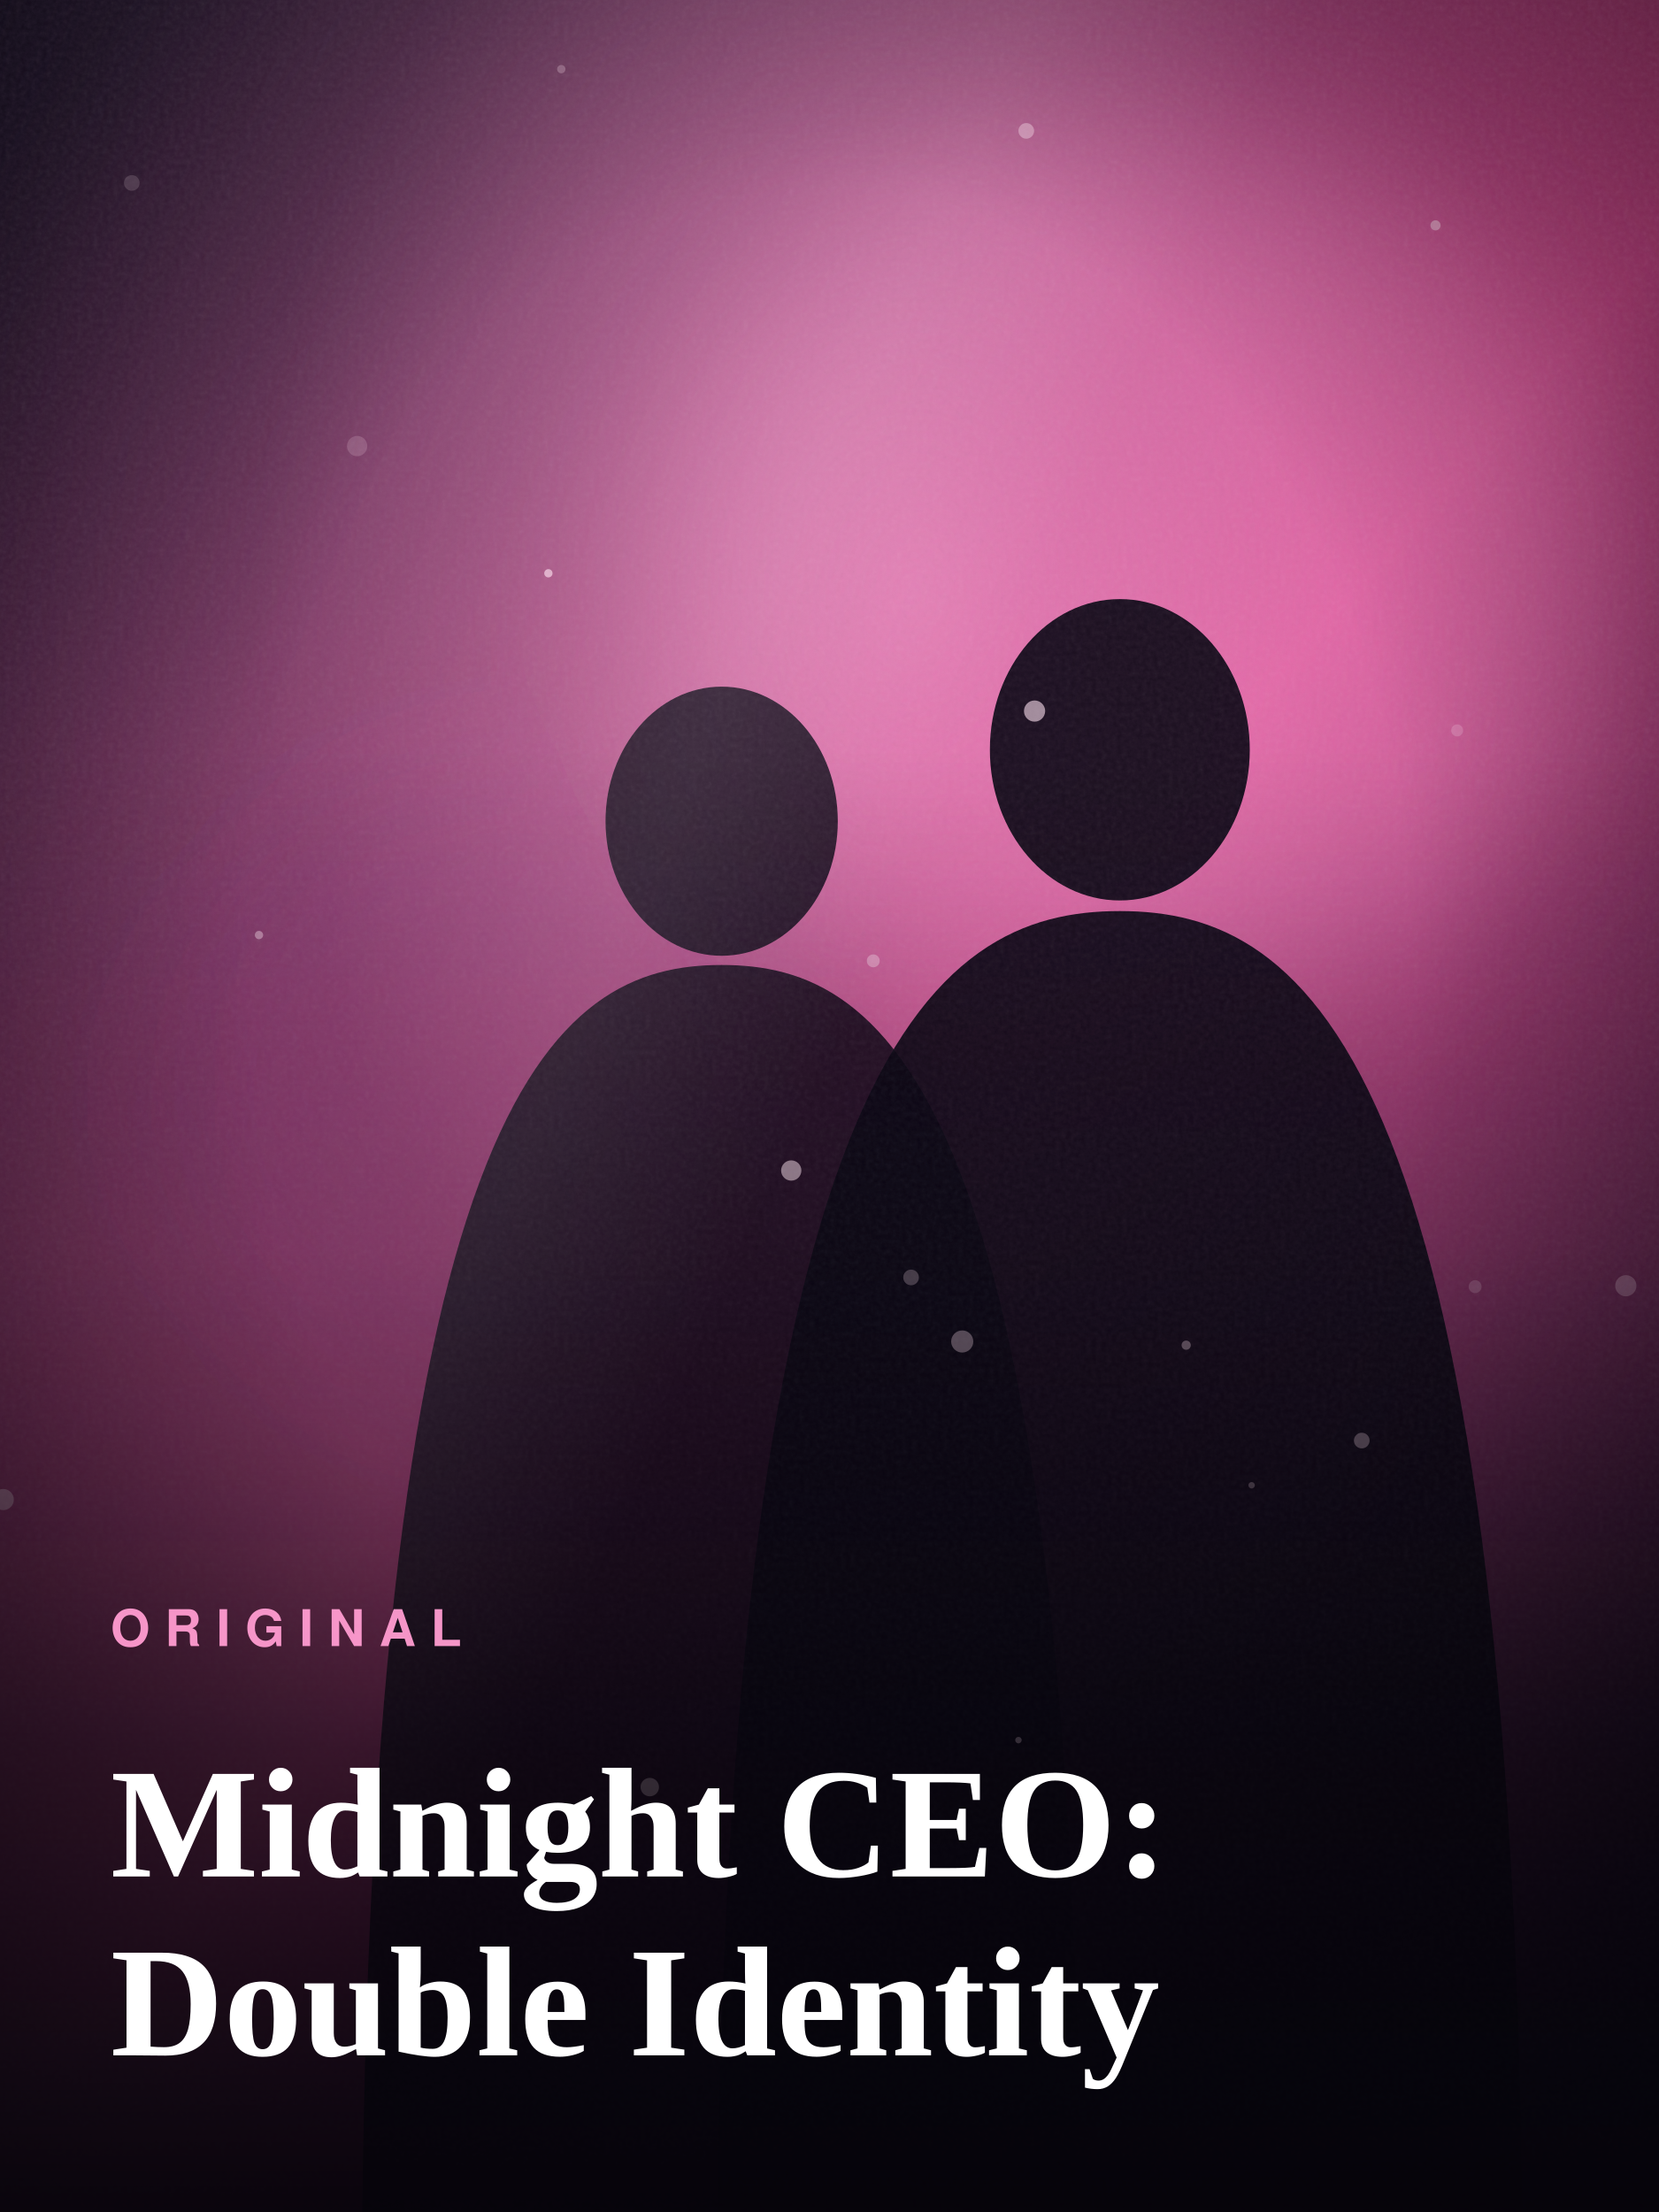
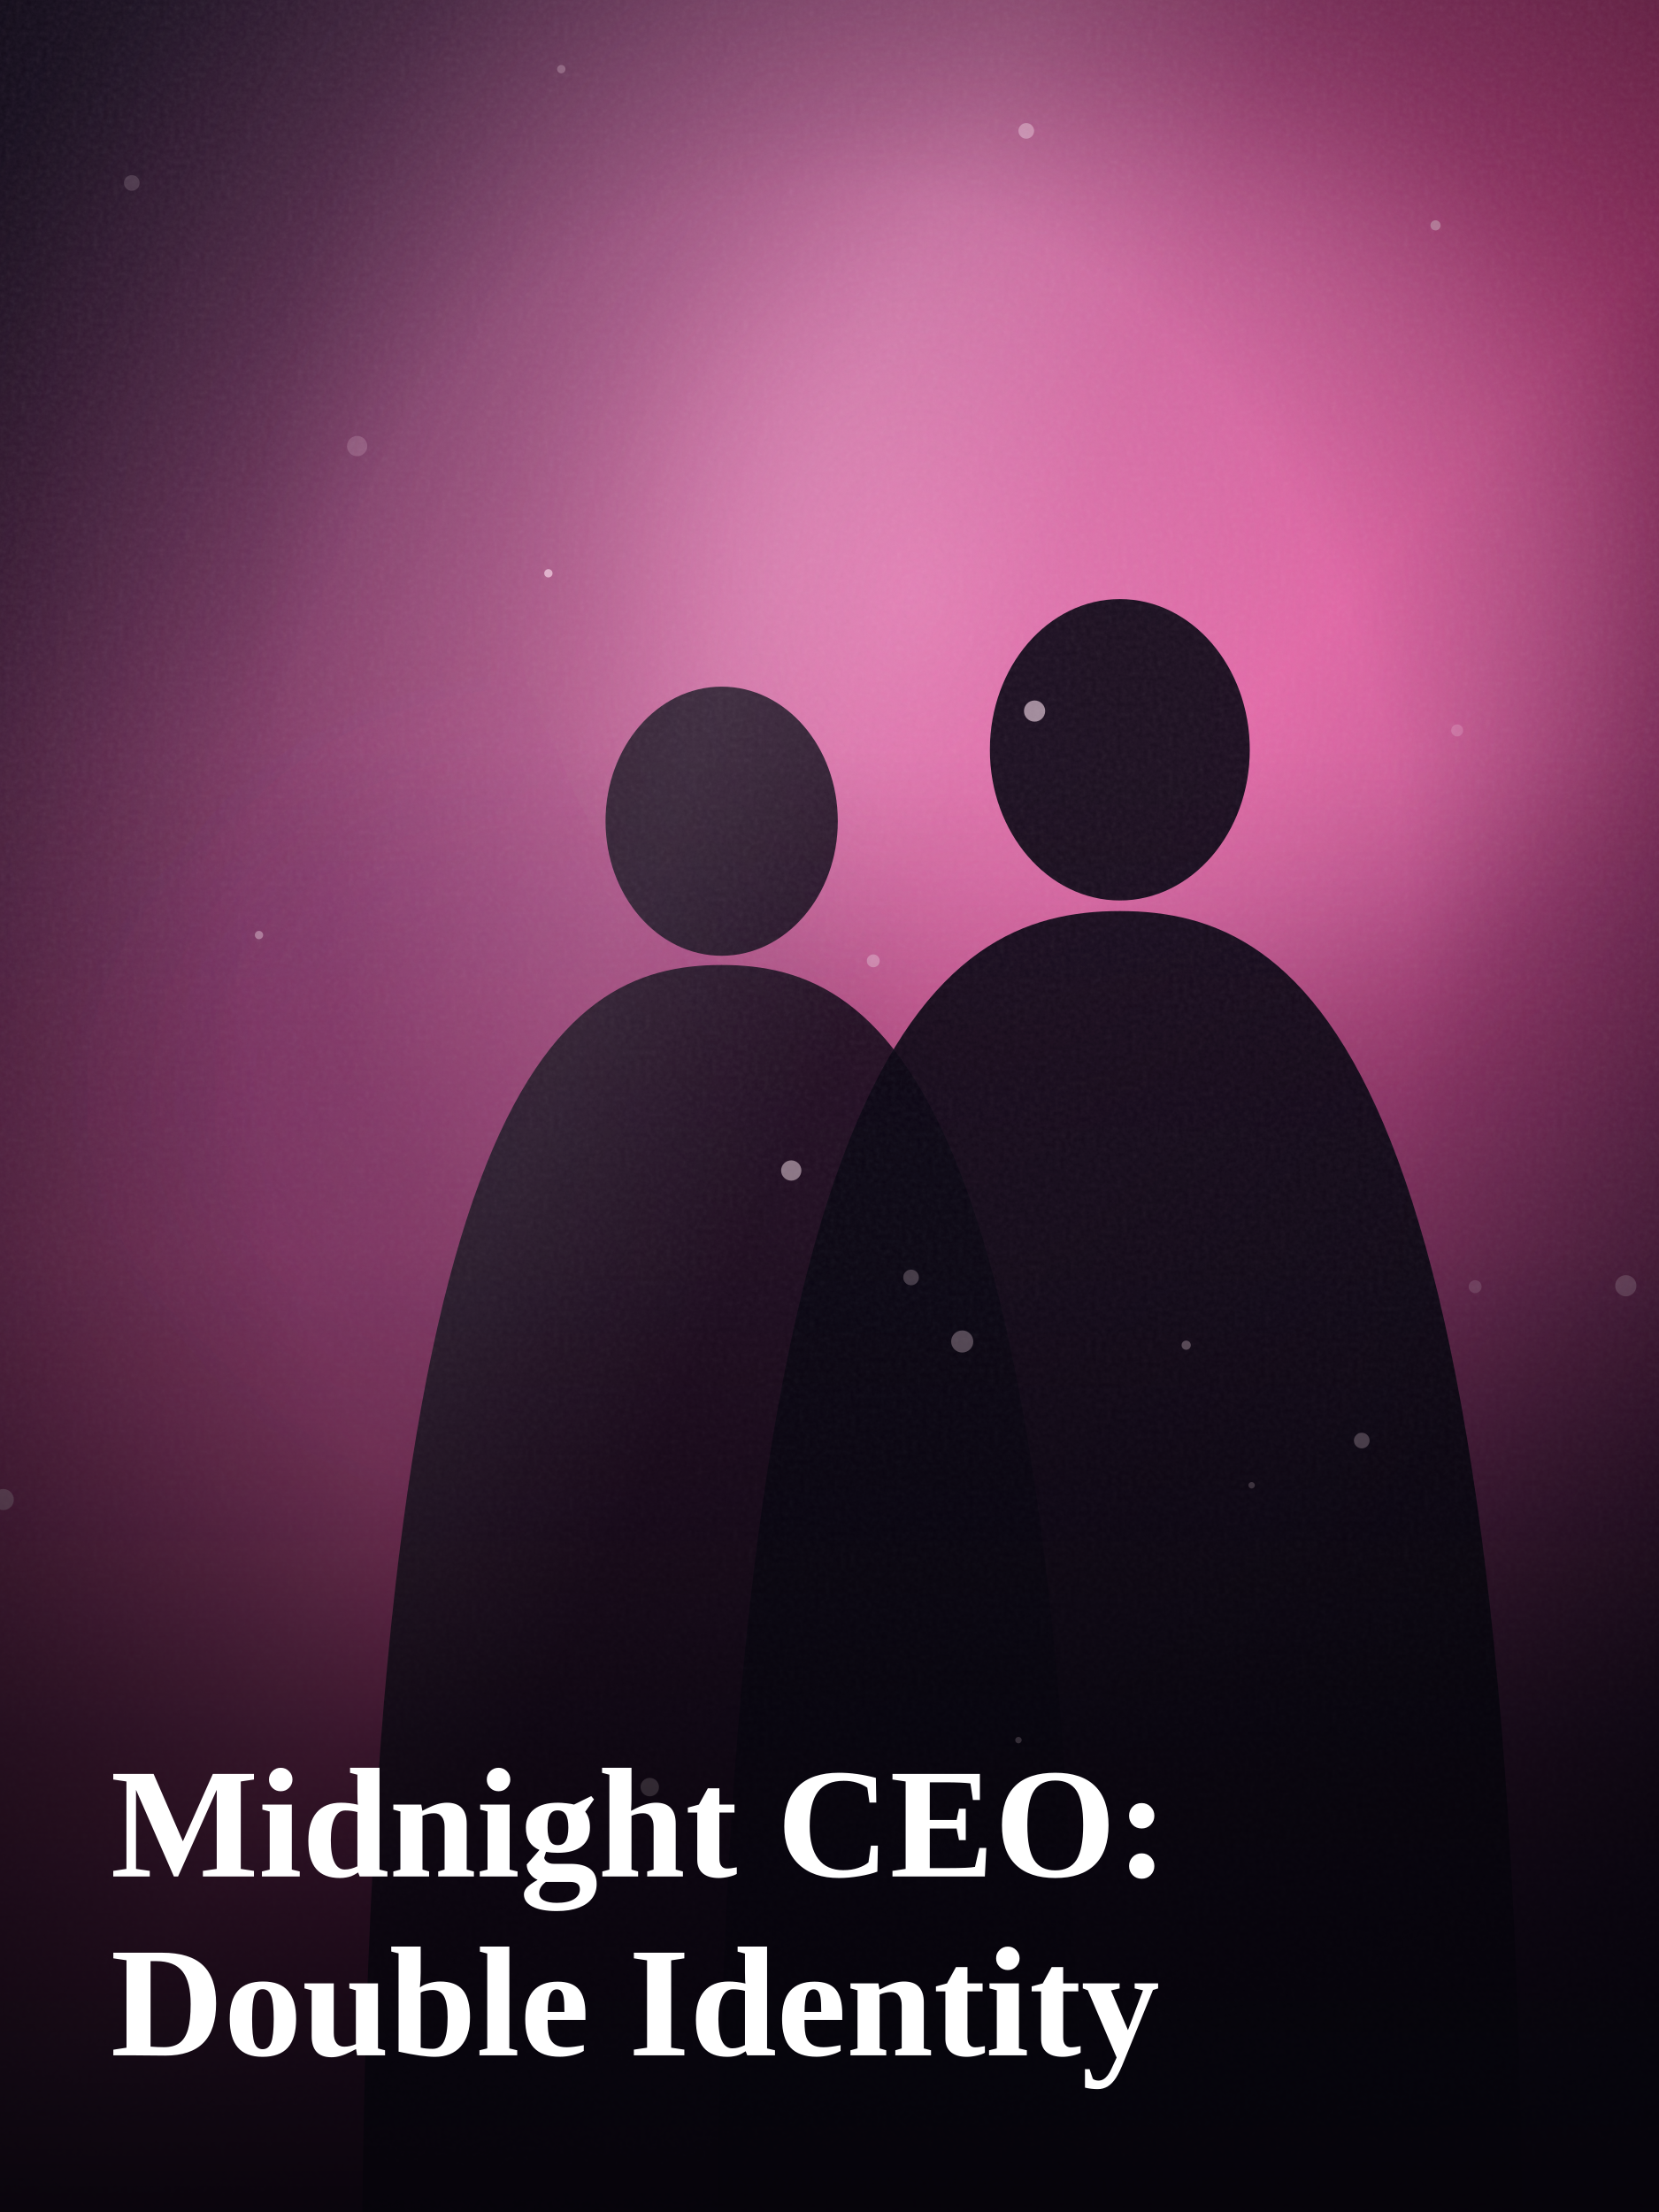
<svg xmlns="http://www.w3.org/2000/svg" width="360" height="480" viewBox="0 0 360 480" role="img" aria-label="Midnight CEO: Double Identity">
  <defs>
    <linearGradient id="sky" x1="0.08" y1="0" x2="0.92" y2="1">
      <stop offset="0" stop-color="#120A22" />
      <stop offset="0.52" stop-color="#C2337A" />
      <stop offset="1" stop-color="#120A22" />
    </linearGradient>
    <radialGradient id="rim" cx="0.55" cy="0.27" r="0.72">
      <stop offset="0" stop-color="#FF9BD0" stop-opacity="0.62" />
      <stop offset="0.55" stop-color="#FF9BD0" stop-opacity="0.16" />
      <stop offset="1" stop-color="#FF9BD0" stop-opacity="0" />
    </radialGradient>
    <linearGradient id="sweep" x1="0" y1="0" x2="1" y2="0.6">
      <stop offset="0" stop-color="#FFFFFF" stop-opacity="0" />
      <stop offset="0.46" stop-color="#FFFFFF" stop-opacity="0.10" />
      <stop offset="0.58" stop-color="#FFFFFF" stop-opacity="0" />
    </linearGradient>
    <radialGradient id="vig" cx="0.5" cy="0.44" r="0.78">
      <stop offset="0.45" stop-color="#000000" stop-opacity="0" />
      <stop offset="1" stop-color="#000000" stop-opacity="0.62" />
    </radialGradient>
    <filter id="grain" x="0" y="0" width="100%" height="100%">
      <feTurbulence type="fractalNoise" baseFrequency="0.9" numOctaves="3" seed="32" result="n" />
      <feColorMatrix in="n" type="saturate" values="0" />
      <feComponentTransfer>
        <feFuncA type="linear" slope="0.16" />
      </feComponentTransfer>
    </filter>
    <filter id="soft" x="-30%" y="-30%" width="160%" height="160%">
      <feGaussianBlur stdDeviation="16" />
    </filter>
    <linearGradient id="scrim" x1="0" y1="0.34" x2="0" y2="1">
      <stop offset="0" stop-color="#05030A" stop-opacity="0" />
      <stop offset="0.34" stop-color="#05030A" stop-opacity="0.22" />
      <stop offset="0.68" stop-color="#05030A" stop-opacity="0.70" />
      <stop offset="1" stop-color="#05030A" stop-opacity="0.95" />
    </linearGradient>
  </defs>
  <rect width="360" height="480" fill="url(#sky)" />
  <g filter="url(#soft)" opacity="0.9">
    <ellipse cx="248.4" cy="122.4" rx="108.0" ry="93.6" fill="#FF9BD0" opacity="0.30" />
    <ellipse cx="118.8" cy="237.6" rx="86.4" ry="75.6" fill="#43104A" opacity="0.24" />
  </g>
  <rect width="360" height="480" fill="url(#rim)" />
  <g opacity="0.85" fill="#0A0514">
    <ellipse cx="156.6" cy="178.2" rx="25.2" ry="29.2" />
    <path d="M 78.5 505.2                C 78.5 235.9                  120.8 209.4                  156.6 209.4                C 192.4 209.4                  234.7 235.9                  234.7 505.2                Z" />
  </g>
  <g opacity="0.92" fill="#0A0514">
    <ellipse cx="243.0" cy="162.7" rx="28.2" ry="32.7" />
    <path d="M 155.5 508.2                C 155.5 227.4                  202.9 197.7                  243.0 197.7                C 283.1 197.7                  330.5 227.4                  330.5 508.2                Z" />
  </g>
  <rect width="360" height="480" fill="url(#sweep)" />
  <circle cx="320.1" cy="279.2" r="1.4" fill="#FFE1F1" opacity="0.23" />
  <circle cx="271.6" cy="322.3" r="0.7" fill="#FFE1F1" opacity="0.35" />
  <circle cx="197.7" cy="277.2" r="1.7" fill="#FFE1F1" opacity="0.31" />
  <circle cx="376.1" cy="169.4" r="0.7" fill="#FFE1F1" opacity="0.55" />
  <circle cx="224.5" cy="154.3" r="2.3" fill="#FFE1F1" opacity="0.59" />
  <circle cx="141.0" cy="387.8" r="2.0" fill="#FFE1F1" opacity="0.61" />
  <circle cx="119.0" cy="124.4" r="0.9" fill="#FFE1F1" opacity="0.64" />
  <circle cx="28.6" cy="39.7" r="1.7" fill="#FFE1F1" opacity="0.24" />
  <circle cx="-12.7" cy="115.1" r="1.9" fill="#FFE1F1" opacity="0.67" />
  <circle cx="352.8" cy="279.0" r="2.3" fill="#FFE1F1" opacity="0.32" />
  <circle cx="-4.8" cy="314.0" r="2.0" fill="#FFE1F1" opacity="0.30" />
  <circle cx="-8.9" cy="329.3" r="0.6" fill="#FFE1F1" opacity="0.44" />
  <circle cx="121.8" cy="15.0" r="0.9" fill="#FFE1F1" opacity="0.32" />
  <circle cx="222.7" cy="28.4" r="1.7" fill="#FFE1F1" opacity="0.44" />
  <circle cx="208.8" cy="291.1" r="2.4" fill="#FFE1F1" opacity="0.43" />
  <circle cx="221.0" cy="377.6" r="0.7" fill="#FFE1F1" opacity="0.61" />
  <circle cx="189.5" cy="208.5" r="1.4" fill="#FFE1F1" opacity="0.41" />
  <circle cx="-16.1" cy="248.0" r="2.0" fill="#FFE1F1" opacity="0.60" />
  <circle cx="0.7" cy="325.4" r="2.3" fill="#FFE1F1" opacity="0.48" />
  <circle cx="77.5" cy="96.8" r="2.2" fill="#FFE1F1" opacity="0.18" />
  <circle cx="316.2" cy="158.5" r="1.3" fill="#FFE1F1" opacity="0.23" />
  <circle cx="56.2" cy="202.9" r="0.9" fill="#FFE1F1" opacity="0.44" />
  <circle cx="295.5" cy="312.6" r="1.7" fill="#FFE1F1" opacity="0.43" />
  <circle cx="171.7" cy="254.0" r="2.2" fill="#FFE1F1" opacity="0.61" />
  <circle cx="257.4" cy="291.9" r="1.0" fill="#FFE1F1" opacity="0.43" />
  <circle cx="311.5" cy="48.9" r="1.1" fill="#FFE1F1" opacity="0.48" />
  <rect width="360" height="480" fill="url(#vig)" />
  <rect width="360" height="480" filter="url(#grain)" opacity="0.5" />
  <rect width="360" height="480" fill="url(#scrim)" />
-   <text x="24" y="357.2" font-family="Helvetica Neue, Helvetica, Arial, sans-serif" font-size="11" font-weight="700" letter-spacing="3.2" fill="#FF9BD0" opacity="0.95">ORIGINAL</text>
+   <text x="24" y="357.2" font-family="Helvetica Neue, Helvetica, Arial, sans-serif" font-size="11" font-weight="700" letter-spacing="3.2" fill="#FF9BD0" opacity="0.95" />
  <text x="24" y="407.2" font-family="Georgia, Times New Roman, serif" font-size="34" font-weight="700" fill="#FFFFFF">
    <tspan x="24" dy="0">Midnight CEO:</tspan>
    <tspan x="24" dy="38.8">Double Identity</tspan>
  </text>
</svg>
